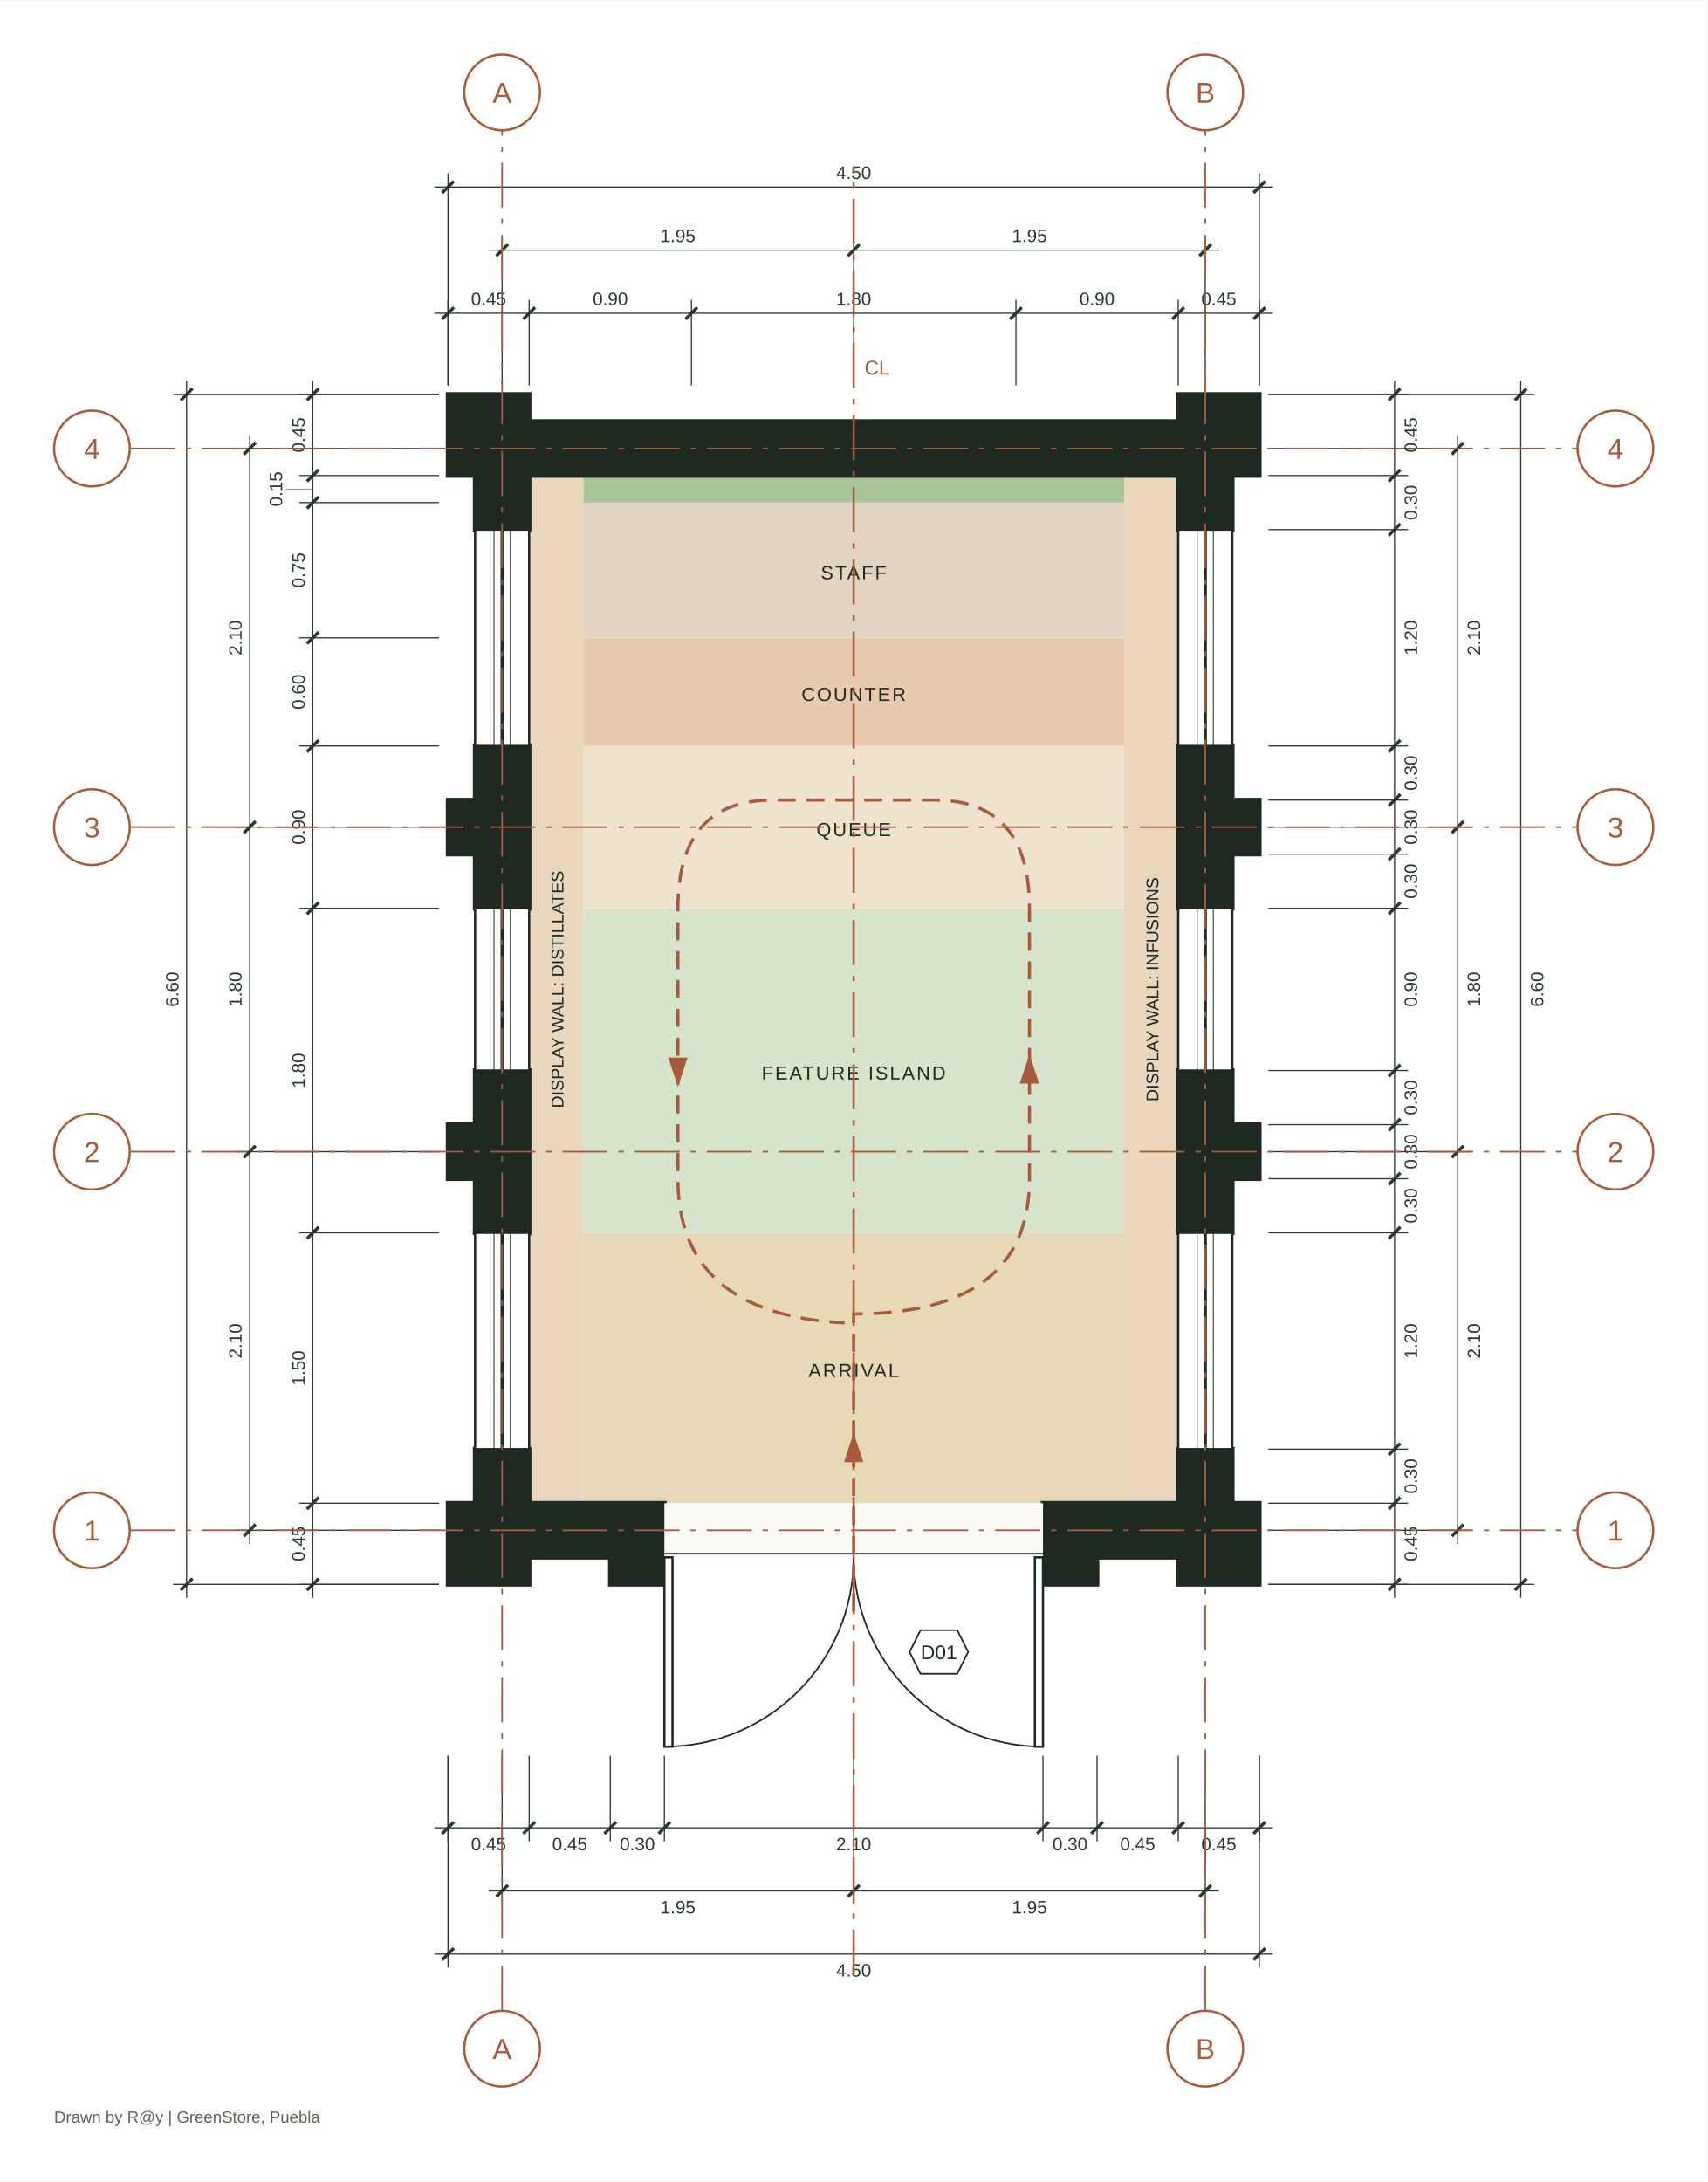
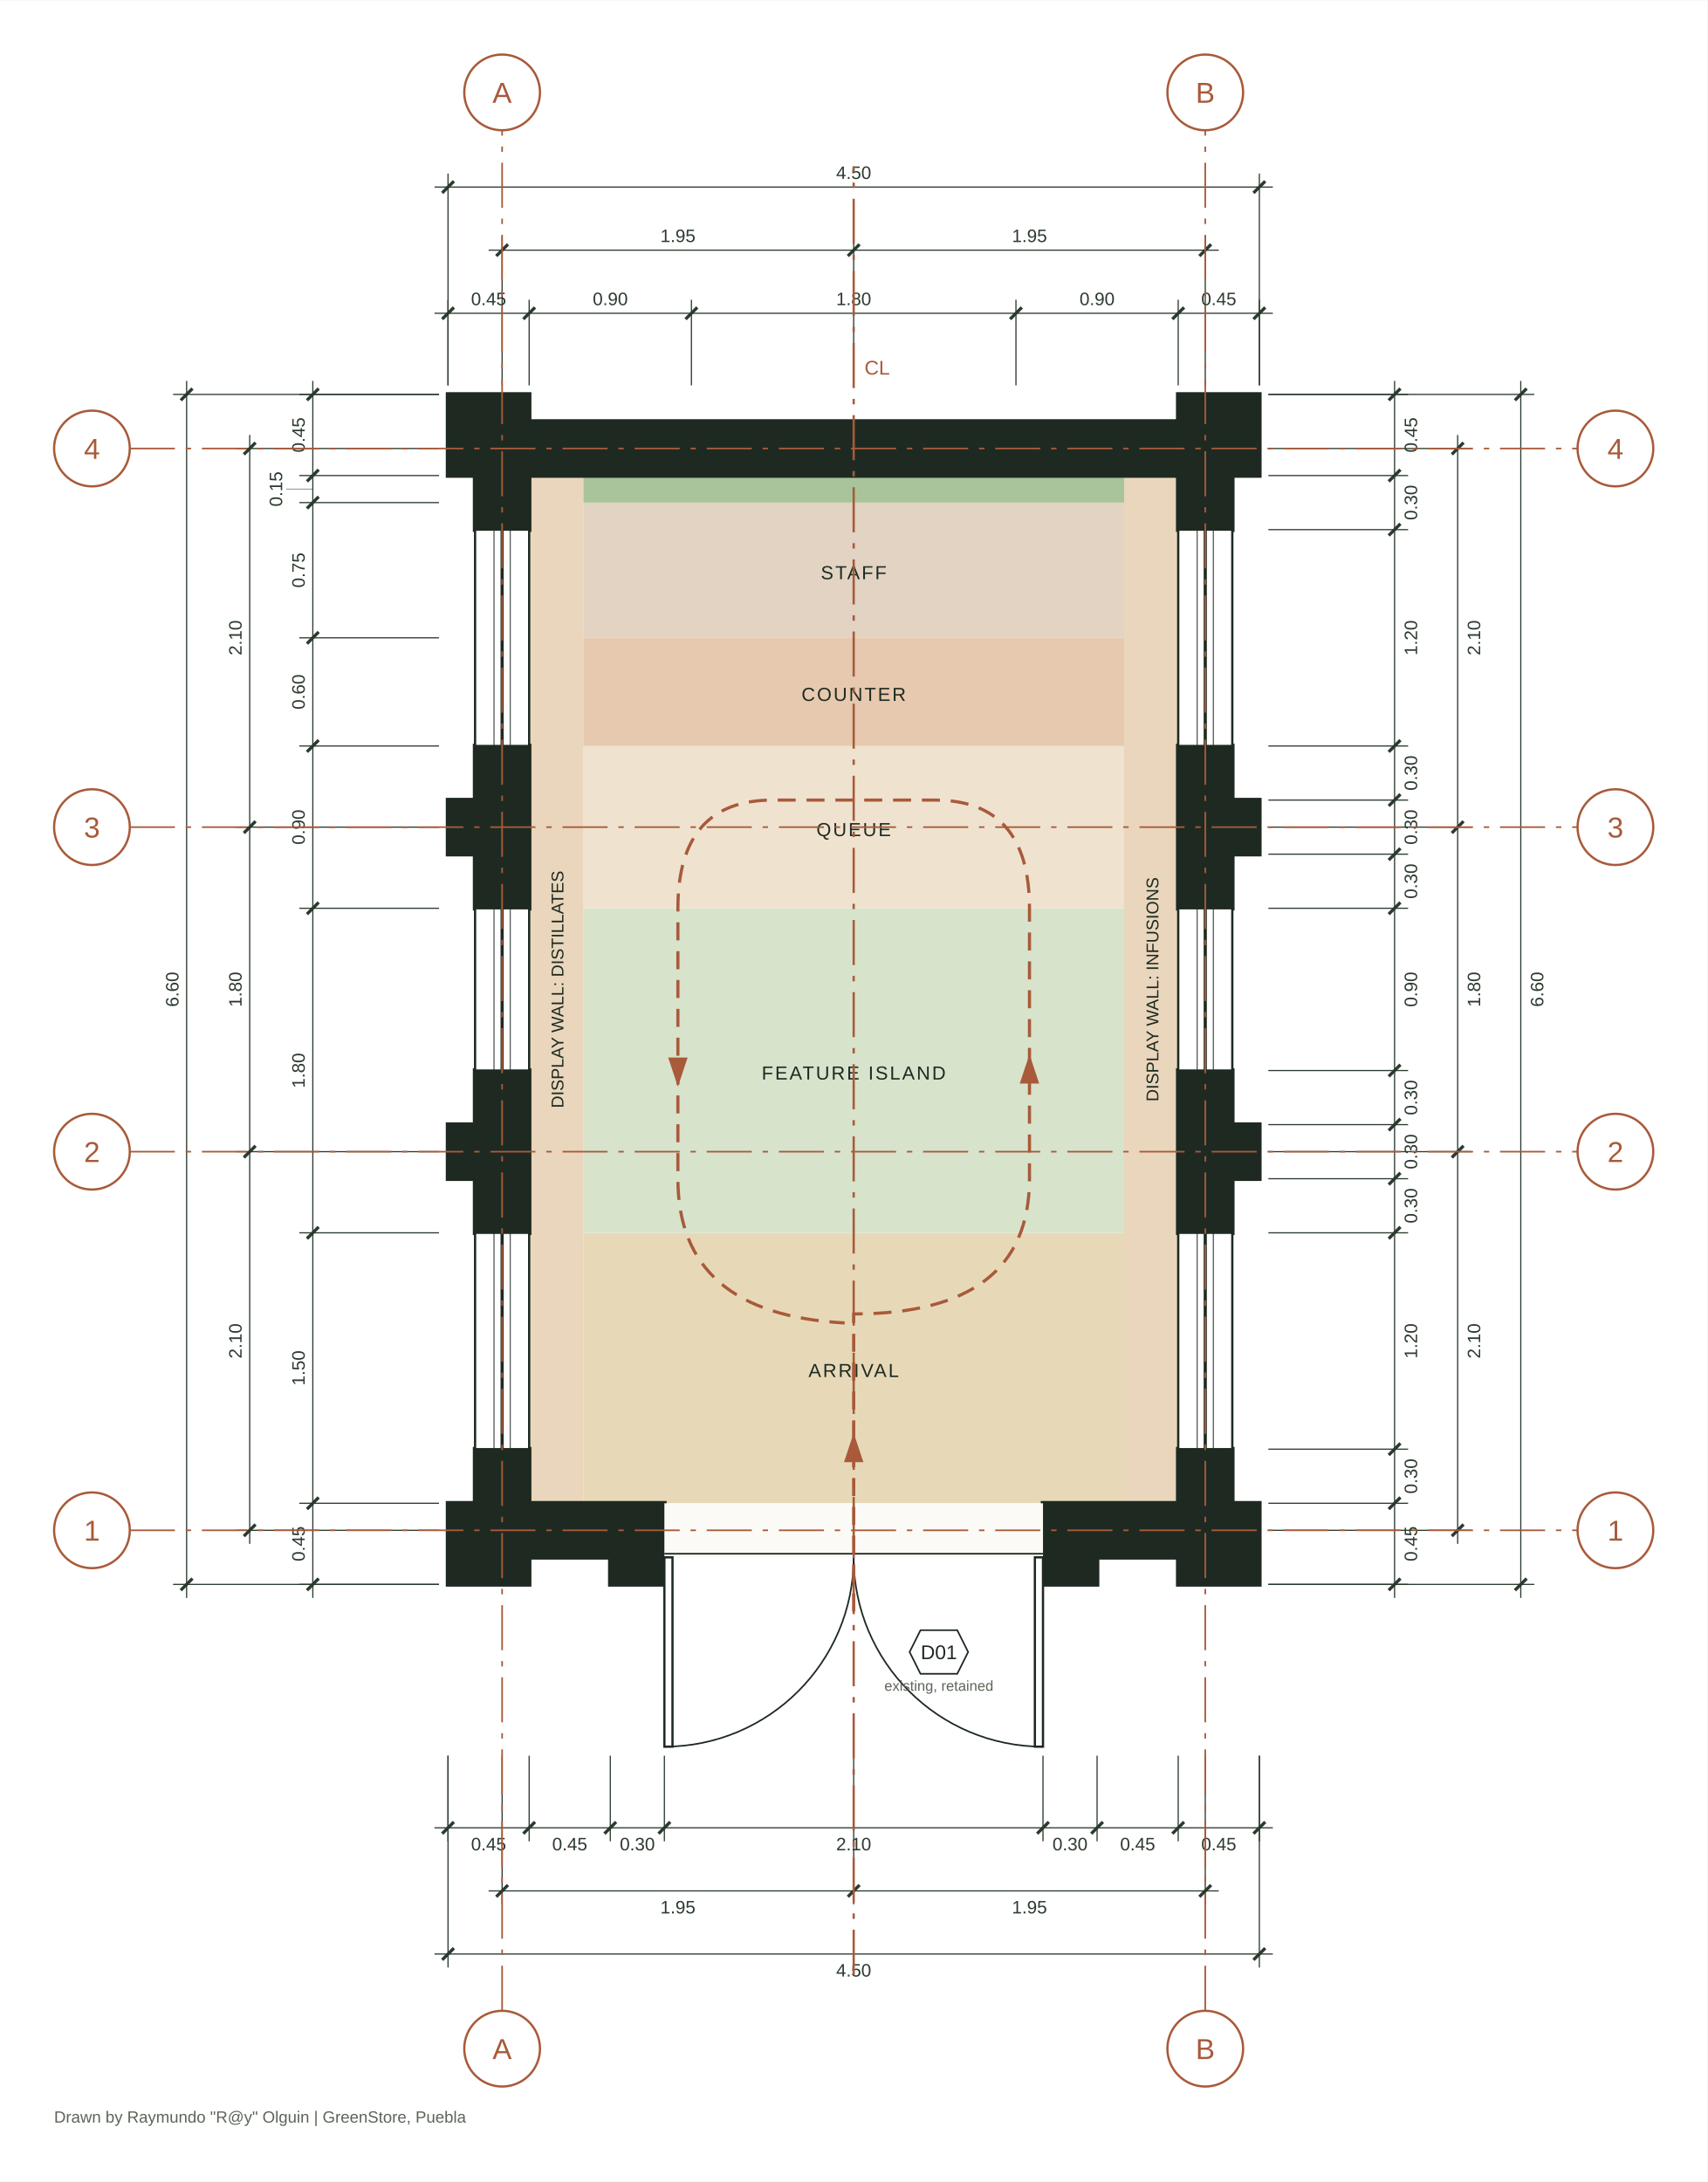
<svg xmlns="http://www.w3.org/2000/svg" viewBox="-2935 -8335 9470 12097" width="716" height="915" role="img" aria-label="Zoning and circulation plan on the dimensioned geometry: arrival, feature island, display walls, queue, counter, staff and living wall zones, with the visitor loop around the island, axes and three levels of dimensions">
  <defs>
    <style>
.cutfill{fill:#1E2A21;stroke:#1E2A21;stroke-width:25}
.cut{stroke:#1E2A21;stroke-width:35;stroke-dasharray:300 60 50 60;fill:none}
.heavy{stroke:#1E2A21;stroke-width:25;fill:none}
.med{stroke:#1E2A21;stroke-width:17.5;fill:none}
.thin{stroke:#1E2A21;stroke-width:9;fill:none}
.fine{stroke:#1E2A21;stroke-width:6.5;fill:none;opacity:.75}
.hidden{stroke:#1E2A21;stroke-width:9;fill:none;stroke-dasharray:60 60}
.solid{fill:#1E2A21;stroke:none}
.axis{stroke:#A85A3A;stroke-width:9;stroke-dasharray:250 60 30 60;fill:none}
.cl{stroke:#A85A3A;stroke-width:12.5;stroke-dasharray:250 60 30 60;fill:none}
.bubble{fill:#FFFFFF;stroke:#A85A3A;stroke-width:12.5}
.bubt{fill:#A85A3A;font-family:Jost, 'Helvetica Neue', Arial, sans-serif;paint-order:stroke;stroke:#FFFFFF;stroke-width:17.5}
.dim{stroke:#2B3A2E;stroke-width:6.5;fill:none}
.leader{stroke:#2B3A2E;stroke-width:4.5;fill:none;opacity:.6}
.tick{stroke:#2B3A2E;stroke-width:17.5}
.dimt{fill:#2B3A2E;font-family:Jost, 'Helvetica Neue', Arial, sans-serif;paint-order:stroke;stroke:#FFFFFF;stroke-width:25;stroke-linejoin:round}
.t{fill:#1E2A21;font-family:Jost, 'Helvetica Neue', Arial, sans-serif}
.sub{fill:#5B6458;font-family:Jost, 'Helvetica Neue', Arial, sans-serif}
.lvlt{fill:#1E2A21;font-family:Jost, 'Helvetica Neue', Arial, sans-serif;font-weight:500}
.lvll{fill:#5B6458;font-family:Jost, 'Helvetica Neue', Arial, sans-serif}
.lvltri{fill:#1E2A21}
.lvlbox{fill:#FFFFFF;stroke:#1E2A21;stroke-width:6.5}
.tagbox{fill:#FFFFFF;stroke:#1E2A21;stroke-width:9}
.tagt{fill:#1E2A21;font-family:Jost, 'Helvetica Neue', Arial, sans-serif;font-weight:500}
.floor{fill:#F3E7DA;stroke:none}
.tile{stroke:#E0CBB6;stroke-width:4.5;fill:none}
.grid600{stroke:#C79C7D;stroke-width:6.5;fill:none}
.wood{fill:#E9D6BC;stroke:#1E2A21;stroke-width:12.5}
.woodl{stroke:#B8936B;stroke-width:4.5;fill:none}
.stone{fill:#ECE8E0;stroke:#1E2A21;stroke-width:12.5}
.glass{fill:#E3EEF0;stroke:#1E2A21;stroke-width:6.5}
.green{fill:#6E8F5E;stroke:#4F6B43;stroke-width:6.5}
.greenl{fill:#C9D8BE;stroke:#4F6B43;stroke-width:9}
.soil{fill:#8B6A4E;stroke:none}
.earth{fill:url(#earth);stroke:none}
.white{fill:#FFFFFF;stroke:#1E2A21;stroke-width:12.5}
.paper{fill:#FBFAF6;stroke:none}
.water{stroke:#3F7FA8;stroke-width:17.5;fill:none}
.drip{stroke:#3F7FA8;stroke-width:17.5;fill:none;stroke-dasharray:17.5 60;stroke-linecap:round}
.drain{stroke:#8B5E3C;stroke-width:12.5;fill:none;stroke-dasharray:60 30}
.circuit{stroke:#55605A;stroke-width:6.5;fill:none;stroke-dasharray:30 30}
.light{fill:#F2D58C;stroke:#1E2A21;stroke-width:9}
.cove{stroke:#C9922E;stroke-width:25;fill:none}
.zone{stroke:none}
.path{fill:#E6DCCB;stroke:#B9A88E;stroke-width:6.5}
.plaza{fill:#E9C9AE;stroke:#B98E6C;stroke-width:6.5}
.bed{stroke:#4F6B43;stroke-width:9}
.canopy{fill:#6E8F5E;fill-opacity:.22;stroke:#4F6B43;stroke-width:9;stroke-dasharray:60 30}
</style>
    <pattern id="earth" patternUnits="userSpaceOnUse" width="75" height="75" patternTransform="rotate(45)">
      <line x1="0" y1="0" x2="0" y2="75" stroke="#8B6A4E" stroke-width="6" />
    </pattern>
  </defs>
  <rect x="-2935" y="-8335" width="9470" height="12097" fill="#FFFFFF" />
  <rect x="0" y="-5700" width="3600" height="5700" class="paper" />
  <rect x="300" y="-1500" width="3000" height="1500" class="zone" style="fill:#E7D9B8" />
  <rect x="300" y="-3300" width="3000" height="1800" class="zone" style="fill:#D8E3CC" />
  <rect x="300" y="-4200" width="3000" height="900" class="zone" style="fill:#EFE3CF" />
  <rect x="300" y="-4800" width="3000" height="600" class="zone" style="fill:#E6C9AE" />
  <rect x="300" y="-5550" width="3000" height="750" class="zone" style="fill:#E2D3C3" />
  <rect x="300" y="-5700" width="3000" height="150" class="zone" style="fill:#A9C49A" />
  <rect x="0" y="-5700" width="300" height="5700" class="zone" style="fill:#E9D6BC" />
  <rect x="3300" y="-5700" width="300" height="5700" class="zone" style="fill:#E9D6BC" />
  <rect x="-300" y="0" width="1050" height="300" class="cutfill" />
  <rect x="2850" y="0" width="1050" height="300" class="cutfill" />
  <rect x="-300" y="-6000" width="4200" height="300" class="cutfill" />
  <rect x="-300" y="-300" width="300" height="600" class="cutfill" />
  <rect x="-300" y="-2400" width="300" height="900" class="cutfill" />
  <rect x="-300" y="-4200" width="300" height="900" class="cutfill" />
  <rect x="-300" y="-6000" width="300" height="600" class="cutfill" />
  <rect x="-300" y="-1500" width="300" height="1200" class="white" />
  <line x1="-150" y1="-300" x2="-150" y2="-1500" class="med" />
  <line x1="-195" y1="-300" x2="-195" y2="-1500" class="fine" />
  <line x1="-105" y1="-300" x2="-105" y2="-1500" class="fine" />
  <rect x="-300" y="-3300" width="300" height="900" class="white" />
  <line x1="-150" y1="-2400" x2="-150" y2="-3300" class="med" />
  <line x1="-195" y1="-2400" x2="-195" y2="-3300" class="fine" />
  <line x1="-105" y1="-2400" x2="-105" y2="-3300" class="fine" />
  <rect x="-300" y="-5400" width="300" height="1200" class="white" />
  <line x1="-150" y1="-4200" x2="-150" y2="-5400" class="med" />
  <line x1="-195" y1="-4200" x2="-195" y2="-5400" class="fine" />
  <line x1="-105" y1="-4200" x2="-105" y2="-5400" class="fine" />
  <rect x="3600" y="-300" width="300" height="600" class="cutfill" />
  <rect x="3600" y="-2400" width="300" height="900" class="cutfill" />
  <rect x="3600" y="-4200" width="300" height="900" class="cutfill" />
  <rect x="3600" y="-6000" width="300" height="600" class="cutfill" />
  <rect x="3600" y="-1500" width="300" height="1200" class="white" />
  <line x1="3750" y1="-300" x2="3750" y2="-1500" class="med" />
  <line x1="3705" y1="-300" x2="3705" y2="-1500" class="fine" />
  <line x1="3795" y1="-300" x2="3795" y2="-1500" class="fine" />
  <rect x="3600" y="-3300" width="300" height="900" class="white" />
  <line x1="3750" y1="-2400" x2="3750" y2="-3300" class="med" />
  <line x1="3705" y1="-2400" x2="3705" y2="-3300" class="fine" />
  <line x1="3795" y1="-2400" x2="3795" y2="-3300" class="fine" />
  <rect x="3600" y="-5400" width="300" height="1200" class="white" />
  <line x1="3750" y1="-4200" x2="3750" y2="-5400" class="med" />
  <line x1="3705" y1="-4200" x2="3705" y2="-5400" class="fine" />
  <line x1="3795" y1="-4200" x2="3795" y2="-5400" class="fine" />
  <rect x="-450" y="0" width="450" height="450" class="cutfill" />
  <rect x="3600" y="0" width="450" height="450" class="cutfill" />
  <rect x="-450" y="-6150" width="450" height="450" class="cutfill" />
  <rect x="3600" y="-6150" width="450" height="450" class="cutfill" />
  <rect x="-450" y="-2100" width="150" height="300" class="cutfill" />
  <rect x="3900" y="-2100" width="150" height="300" class="cutfill" />
  <rect x="-450" y="-3900" width="150" height="300" class="cutfill" />
  <rect x="3900" y="-3900" width="150" height="300" class="cutfill" />
  <rect x="450" y="300" width="300" height="150" class="cutfill" />
  <rect x="2850" y="300" width="300" height="150" class="cutfill" />
  <line x1="900" y1="-5850" x2="2700" y2="-5850" class="hidden" />
  <rect x="750" y="0" width="2100" height="300" class="paper" />
  <line x1="750" y1="280" x2="2850" y2="280" class="thin" />
  <rect x="750" y="300" width="45" height="1050" class="white" />
  <path d="M1800,300 A1050 1050 0 0 1 750,1350" class="thin" />
  <rect x="2805" y="300" width="45" height="1050" class="white" />
  <path d="M1800,300 A1050 1050 0 0 0 2850,1350" class="thin" />
  <polygon points="2110.1,825 2170.6,704 2374.4,704 2434.9,825 2374.4,946 2170.6,946" class="tagbox" />
  <text x="2272.5" y="864.6" text-anchor="middle" class="tagt" style="font-size:110px">D01</text>
+   <text x="2272.5" y="1040" text-anchor="middle" class="sub" style="font-size:80px">existing, retained</text>
  <text x="1800" y="-700" text-anchor="middle" class="t" style="font-size:105px;font-weight:500;letter-spacing:10px">ARRIVAL</text>
  <text x="1800" y="-2350" text-anchor="middle" class="t" style="font-size:105px;font-weight:500;letter-spacing:10px">FEATURE ISLAND</text>
  <text x="1800" y="-3700" text-anchor="middle" class="t" style="font-size:105px;font-weight:500;letter-spacing:10px">QUEUE</text>
  <text x="1800" y="-4450" text-anchor="middle" class="t" style="font-size:105px;font-weight:500;letter-spacing:10px">COUNTER</text>
  <text x="1800" y="-5125" text-anchor="middle" class="t" style="font-size:105px;font-weight:500;letter-spacing:10px">STAFF</text>
  <text x="190" y="-2850" text-anchor="middle" class="t" style="font-size:95px;font-weight:500" transform="rotate(-90 190 -2850)">DISPLAY WALL: DISTILLATES</text>
  <text x="3490" y="-2850" text-anchor="middle" class="t" style="font-size:95px;font-weight:500" transform="rotate(-90 3490 -2850)">DISPLAY WALL: INFUSIONS</text>
  <path d="M1800,600 L1800,-1050 Q2775,-1050 2775,-1800 L2775,-3300 Q2775,-3900 2250,-3900 L1350,-3900 Q825,-3900 825,-3300 L825,-1800 Q825,-1050 1750,-1000" class="water" style="stroke:#A85A3A;stroke-dasharray:100 60" />
  <polygon points="2775,-2490 2721.1,-2327.9 2828.9,-2327.9" class="solid" style="fill:#A85A3A" />
  <polygon points="825,-2310 878.9,-2472.1 771.1,-2472.1" class="solid" style="fill:#A85A3A" />
  <polygon points="1800,-390 1746.1,-227.9 1853.9,-227.9" class="solid" style="fill:#A85A3A" />
  <line x1="-525" y1="1800" x2="4125" y2="1800" class="dim" />
  <line x1="-450" y1="1400" x2="-450" y2="1875" class="dim" />
  <line x1="-482.5" y1="1832.5" x2="-417.5" y2="1767.5" class="tick" />
  <line x1="0" y1="1400" x2="0" y2="1875" class="dim" />
  <line x1="-32.5" y1="1832.5" x2="32.5" y2="1767.5" class="tick" />
  <line x1="450" y1="1400" x2="450" y2="1875" class="dim" />
  <line x1="417.5" y1="1832.5" x2="482.5" y2="1767.5" class="tick" />
  <line x1="750" y1="1400" x2="750" y2="1875" class="dim" />
  <line x1="717.5" y1="1832.5" x2="782.5" y2="1767.5" class="tick" />
  <line x1="2850" y1="1400" x2="2850" y2="1875" class="dim" />
  <line x1="2817.5" y1="1832.5" x2="2882.5" y2="1767.5" class="tick" />
  <line x1="3150" y1="1400" x2="3150" y2="1875" class="dim" />
  <line x1="3117.5" y1="1832.5" x2="3182.5" y2="1767.5" class="tick" />
  <line x1="3600" y1="1400" x2="3600" y2="1875" class="dim" />
  <line x1="3567.5" y1="1832.5" x2="3632.5" y2="1767.5" class="tick" />
  <line x1="4050" y1="1400" x2="4050" y2="1875" class="dim" />
  <line x1="4017.5" y1="1832.5" x2="4082.5" y2="1767.5" class="tick" />
  <text x="-225" y="1925" text-anchor="middle" class="dimt" style="font-size:100px">0.45</text>
  <text x="225" y="1925" text-anchor="middle" class="dimt" style="font-size:100px">0.45</text>
  <text x="600" y="1925" text-anchor="middle" class="dimt" style="font-size:100px">0.30</text>
  <text x="1800" y="1925" text-anchor="middle" class="dimt" style="font-size:100px">2.10</text>
  <text x="3000" y="1925" text-anchor="middle" class="dimt" style="font-size:100px">0.30</text>
  <text x="3375" y="1925" text-anchor="middle" class="dimt" style="font-size:100px">0.45</text>
  <text x="3825" y="1925" text-anchor="middle" class="dimt" style="font-size:100px">0.45</text>
  <line x1="-225" y1="2150" x2="3825" y2="2150" class="dim" />
  <line x1="-150" y1="1400" x2="-150" y2="2225" class="dim" />
  <line x1="-182.5" y1="2182.5" x2="-117.5" y2="2117.5" class="tick" />
  <line x1="1800" y1="1400" x2="1800" y2="2225" class="dim" />
  <line x1="1767.5" y1="2182.5" x2="1832.5" y2="2117.5" class="tick" />
  <line x1="3750" y1="1400" x2="3750" y2="2225" class="dim" />
  <line x1="3717.5" y1="2182.5" x2="3782.5" y2="2117.5" class="tick" />
  <text x="825" y="2275" text-anchor="middle" class="dimt" style="font-size:100px">1.95</text>
  <text x="2775" y="2275" text-anchor="middle" class="dimt" style="font-size:100px">1.95</text>
  <line x1="-525" y1="2500" x2="4125" y2="2500" class="dim" />
  <line x1="-450" y1="1400" x2="-450" y2="2575" class="dim" />
  <line x1="-482.5" y1="2532.5" x2="-417.5" y2="2467.5" class="tick" />
  <line x1="4050" y1="1400" x2="4050" y2="2575" class="dim" />
  <line x1="4017.5" y1="2532.5" x2="4082.5" y2="2467.5" class="tick" />
  <text x="1800" y="2625" text-anchor="middle" class="dimt" style="font-size:100px">4.50</text>
  <line x1="-525" y1="-6600" x2="4125" y2="-6600" class="dim" />
  <line x1="-450" y1="-6200" x2="-450" y2="-6675" class="dim" />
  <line x1="-482.5" y1="-6567.5" x2="-417.5" y2="-6632.5" class="tick" />
  <line x1="0" y1="-6200" x2="0" y2="-6675" class="dim" />
  <line x1="-32.5" y1="-6567.5" x2="32.5" y2="-6632.5" class="tick" />
  <line x1="900" y1="-6200" x2="900" y2="-6675" class="dim" />
  <line x1="867.5" y1="-6567.5" x2="932.5" y2="-6632.5" class="tick" />
  <line x1="2700" y1="-6200" x2="2700" y2="-6675" class="dim" />
  <line x1="2667.5" y1="-6567.5" x2="2732.5" y2="-6632.5" class="tick" />
  <line x1="3600" y1="-6200" x2="3600" y2="-6675" class="dim" />
  <line x1="3567.5" y1="-6567.5" x2="3632.5" y2="-6632.5" class="tick" />
  <line x1="4050" y1="-6200" x2="4050" y2="-6675" class="dim" />
  <line x1="4017.5" y1="-6567.5" x2="4082.5" y2="-6632.5" class="tick" />
  <text x="-225" y="-6645" text-anchor="middle" class="dimt" style="font-size:100px">0.45</text>
  <text x="450" y="-6645" text-anchor="middle" class="dimt" style="font-size:100px">0.90</text>
  <text x="1800" y="-6645" text-anchor="middle" class="dimt" style="font-size:100px">1.80</text>
  <text x="3150" y="-6645" text-anchor="middle" class="dimt" style="font-size:100px">0.90</text>
  <text x="3825" y="-6645" text-anchor="middle" class="dimt" style="font-size:100px">0.45</text>
  <line x1="-225" y1="-6950" x2="3825" y2="-6950" class="dim" />
  <line x1="-150" y1="-6200" x2="-150" y2="-7025" class="dim" />
  <line x1="-182.5" y1="-6917.5" x2="-117.5" y2="-6982.5" class="tick" />
  <line x1="1800" y1="-6200" x2="1800" y2="-7025" class="dim" />
  <line x1="1767.5" y1="-6917.5" x2="1832.5" y2="-6982.5" class="tick" />
  <line x1="3750" y1="-6200" x2="3750" y2="-7025" class="dim" />
  <line x1="3717.5" y1="-6917.5" x2="3782.5" y2="-6982.5" class="tick" />
  <text x="825" y="-6995" text-anchor="middle" class="dimt" style="font-size:100px">1.95</text>
  <text x="2775" y="-6995" text-anchor="middle" class="dimt" style="font-size:100px">1.95</text>
  <line x1="-525" y1="-7300" x2="4125" y2="-7300" class="dim" />
  <line x1="-450" y1="-6200" x2="-450" y2="-7375" class="dim" />
  <line x1="-482.5" y1="-7267.5" x2="-417.5" y2="-7332.5" class="tick" />
  <line x1="4050" y1="-6200" x2="4050" y2="-7375" class="dim" />
  <line x1="4017.5" y1="-7267.5" x2="4082.5" y2="-7332.5" class="tick" />
  <text x="1800" y="-7345" text-anchor="middle" class="dimt" style="font-size:100px">4.50</text>
  <line x1="-1200" y1="525" x2="-1200" y2="-6225" class="dim" />
  <line x1="-500" y1="450" x2="-1275" y2="450" class="dim" />
  <line x1="-1232.5" y1="482.5" x2="-1167.5" y2="417.5" class="tick" />
  <line x1="-500" y1="0" x2="-1275" y2="0" class="dim" />
  <line x1="-1232.5" y1="32.5" x2="-1167.5" y2="-32.5" class="tick" />
  <line x1="-500" y1="-1500" x2="-1275" y2="-1500" class="dim" />
  <line x1="-1232.5" y1="-1467.5" x2="-1167.5" y2="-1532.5" class="tick" />
  <line x1="-500" y1="-3300" x2="-1275" y2="-3300" class="dim" />
  <line x1="-1232.5" y1="-3267.5" x2="-1167.5" y2="-3332.5" class="tick" />
  <line x1="-500" y1="-4200" x2="-1275" y2="-4200" class="dim" />
  <line x1="-1232.5" y1="-4167.5" x2="-1167.5" y2="-4232.5" class="tick" />
  <line x1="-500" y1="-4800" x2="-1275" y2="-4800" class="dim" />
  <line x1="-1232.5" y1="-4767.5" x2="-1167.5" y2="-4832.5" class="tick" />
  <line x1="-500" y1="-5550" x2="-1275" y2="-5550" class="dim" />
  <line x1="-1232.5" y1="-5517.5" x2="-1167.5" y2="-5582.5" class="tick" />
  <line x1="-500" y1="-5700" x2="-1275" y2="-5700" class="dim" />
  <line x1="-1232.5" y1="-5667.5" x2="-1167.5" y2="-5732.5" class="tick" />
  <line x1="-500" y1="-6150" x2="-1275" y2="-6150" class="dim" />
  <line x1="-1232.5" y1="-6117.5" x2="-1167.5" y2="-6182.5" class="tick" />
  <text x="-1245" y="225" text-anchor="middle" class="dimt" style="font-size:100px" transform="rotate(-90 -1245 225)">0.45</text>
  <text x="-1245" y="-750" text-anchor="middle" class="dimt" style="font-size:100px" transform="rotate(-90 -1245 -750)">1.50</text>
  <text x="-1245" y="-2400" text-anchor="middle" class="dimt" style="font-size:100px" transform="rotate(-90 -1245 -2400)">1.80</text>
  <text x="-1245" y="-3750" text-anchor="middle" class="dimt" style="font-size:100px" transform="rotate(-90 -1245 -3750)">0.90</text>
  <text x="-1245" y="-4500" text-anchor="middle" class="dimt" style="font-size:100px" transform="rotate(-90 -1245 -4500)">0.60</text>
  <text x="-1245" y="-5175" text-anchor="middle" class="dimt" style="font-size:100px" transform="rotate(-90 -1245 -5175)">0.75</text>
  <text x="-1370" y="-5625" text-anchor="middle" class="dimt" style="font-size:100px" transform="rotate(-90 -1370 -5625)">0.15</text>
  <line x1="-1200" y1="-5625" x2="-1347.5" y2="-5625" class="leader" />
  <text x="-1245" y="-5925" text-anchor="middle" class="dimt" style="font-size:100px" transform="rotate(-90 -1245 -5925)">0.45</text>
  <line x1="-1550" y1="225" x2="-1550" y2="-5925" class="dim" />
  <line x1="-500" y1="150" x2="-1625" y2="150" class="dim" />
  <line x1="-1582.5" y1="182.5" x2="-1517.5" y2="117.5" class="tick" />
  <line x1="-500" y1="-1950" x2="-1625" y2="-1950" class="dim" />
  <line x1="-1582.5" y1="-1917.5" x2="-1517.5" y2="-1982.5" class="tick" />
  <line x1="-500" y1="-3750" x2="-1625" y2="-3750" class="dim" />
  <line x1="-1582.5" y1="-3717.5" x2="-1517.5" y2="-3782.5" class="tick" />
  <line x1="-500" y1="-5850" x2="-1625" y2="-5850" class="dim" />
  <line x1="-1582.5" y1="-5817.5" x2="-1517.5" y2="-5882.5" class="tick" />
  <text x="-1595" y="-900" text-anchor="middle" class="dimt" style="font-size:100px" transform="rotate(-90 -1595 -900)">2.10</text>
  <text x="-1595" y="-2850" text-anchor="middle" class="dimt" style="font-size:100px" transform="rotate(-90 -1595 -2850)">1.80</text>
  <text x="-1595" y="-4800" text-anchor="middle" class="dimt" style="font-size:100px" transform="rotate(-90 -1595 -4800)">2.10</text>
  <line x1="-1900" y1="525" x2="-1900" y2="-6225" class="dim" />
  <line x1="-500" y1="450" x2="-1975" y2="450" class="dim" />
  <line x1="-1932.5" y1="482.5" x2="-1867.5" y2="417.5" class="tick" />
  <line x1="-500" y1="-6150" x2="-1975" y2="-6150" class="dim" />
  <line x1="-1932.5" y1="-6117.5" x2="-1867.5" y2="-6182.5" class="tick" />
  <text x="-1945" y="-2850" text-anchor="middle" class="dimt" style="font-size:100px" transform="rotate(-90 -1945 -2850)">6.60</text>
  <line x1="4800" y1="525" x2="4800" y2="-6225" class="dim" />
  <line x1="4100" y1="450" x2="4875" y2="450" class="dim" />
  <line x1="4767.5" y1="482.5" x2="4832.5" y2="417.5" class="tick" />
  <line x1="4100" y1="0" x2="4875" y2="0" class="dim" />
  <line x1="4767.5" y1="32.5" x2="4832.5" y2="-32.5" class="tick" />
  <line x1="4100" y1="-300" x2="4875" y2="-300" class="dim" />
  <line x1="4767.5" y1="-267.5" x2="4832.5" y2="-332.5" class="tick" />
  <line x1="4100" y1="-1500" x2="4875" y2="-1500" class="dim" />
  <line x1="4767.5" y1="-1467.5" x2="4832.5" y2="-1532.5" class="tick" />
  <line x1="4100" y1="-1800" x2="4875" y2="-1800" class="dim" />
  <line x1="4767.5" y1="-1767.5" x2="4832.5" y2="-1832.5" class="tick" />
  <line x1="4100" y1="-2100" x2="4875" y2="-2100" class="dim" />
  <line x1="4767.5" y1="-2067.5" x2="4832.5" y2="-2132.5" class="tick" />
  <line x1="4100" y1="-2400" x2="4875" y2="-2400" class="dim" />
  <line x1="4767.5" y1="-2367.5" x2="4832.5" y2="-2432.5" class="tick" />
  <line x1="4100" y1="-3300" x2="4875" y2="-3300" class="dim" />
  <line x1="4767.5" y1="-3267.5" x2="4832.5" y2="-3332.5" class="tick" />
  <line x1="4100" y1="-3600" x2="4875" y2="-3600" class="dim" />
  <line x1="4767.5" y1="-3567.5" x2="4832.5" y2="-3632.5" class="tick" />
  <line x1="4100" y1="-3900" x2="4875" y2="-3900" class="dim" />
  <line x1="4767.5" y1="-3867.5" x2="4832.5" y2="-3932.5" class="tick" />
  <line x1="4100" y1="-4200" x2="4875" y2="-4200" class="dim" />
  <line x1="4767.5" y1="-4167.5" x2="4832.5" y2="-4232.5" class="tick" />
  <line x1="4100" y1="-5400" x2="4875" y2="-5400" class="dim" />
  <line x1="4767.5" y1="-5367.5" x2="4832.5" y2="-5432.5" class="tick" />
  <line x1="4100" y1="-5700" x2="4875" y2="-5700" class="dim" />
  <line x1="4767.5" y1="-5667.5" x2="4832.5" y2="-5732.5" class="tick" />
  <line x1="4100" y1="-6150" x2="4875" y2="-6150" class="dim" />
  <line x1="4767.5" y1="-6117.5" x2="4832.5" y2="-6182.5" class="tick" />
  <text x="4925" y="225" text-anchor="middle" class="dimt" style="font-size:100px" transform="rotate(-90 4925 225)">0.45</text>
  <text x="4925" y="-150" text-anchor="middle" class="dimt" style="font-size:100px" transform="rotate(-90 4925 -150)">0.30</text>
  <text x="4925" y="-900" text-anchor="middle" class="dimt" style="font-size:100px" transform="rotate(-90 4925 -900)">1.20</text>
  <text x="4925" y="-1650" text-anchor="middle" class="dimt" style="font-size:100px" transform="rotate(-90 4925 -1650)">0.30</text>
  <text x="4925" y="-1950" text-anchor="middle" class="dimt" style="font-size:100px" transform="rotate(-90 4925 -1950)">0.30</text>
  <text x="4925" y="-2250" text-anchor="middle" class="dimt" style="font-size:100px" transform="rotate(-90 4925 -2250)">0.30</text>
  <text x="4925" y="-2850" text-anchor="middle" class="dimt" style="font-size:100px" transform="rotate(-90 4925 -2850)">0.90</text>
  <text x="4925" y="-3450" text-anchor="middle" class="dimt" style="font-size:100px" transform="rotate(-90 4925 -3450)">0.30</text>
  <text x="4925" y="-3750" text-anchor="middle" class="dimt" style="font-size:100px" transform="rotate(-90 4925 -3750)">0.30</text>
  <text x="4925" y="-4050" text-anchor="middle" class="dimt" style="font-size:100px" transform="rotate(-90 4925 -4050)">0.30</text>
  <text x="4925" y="-4800" text-anchor="middle" class="dimt" style="font-size:100px" transform="rotate(-90 4925 -4800)">1.20</text>
  <text x="4925" y="-5550" text-anchor="middle" class="dimt" style="font-size:100px" transform="rotate(-90 4925 -5550)">0.30</text>
  <text x="4925" y="-5925" text-anchor="middle" class="dimt" style="font-size:100px" transform="rotate(-90 4925 -5925)">0.45</text>
  <line x1="5150" y1="225" x2="5150" y2="-5925" class="dim" />
  <line x1="4100" y1="150" x2="5225" y2="150" class="dim" />
  <line x1="5117.5" y1="182.5" x2="5182.5" y2="117.5" class="tick" />
  <line x1="4100" y1="-1950" x2="5225" y2="-1950" class="dim" />
  <line x1="5117.5" y1="-1917.5" x2="5182.5" y2="-1982.5" class="tick" />
  <line x1="4100" y1="-3750" x2="5225" y2="-3750" class="dim" />
  <line x1="5117.5" y1="-3717.5" x2="5182.5" y2="-3782.5" class="tick" />
  <line x1="4100" y1="-5850" x2="5225" y2="-5850" class="dim" />
  <line x1="5117.5" y1="-5817.5" x2="5182.5" y2="-5882.5" class="tick" />
  <text x="5275" y="-900" text-anchor="middle" class="dimt" style="font-size:100px" transform="rotate(-90 5275 -900)">2.10</text>
  <text x="5275" y="-2850" text-anchor="middle" class="dimt" style="font-size:100px" transform="rotate(-90 5275 -2850)">1.80</text>
  <text x="5275" y="-4800" text-anchor="middle" class="dimt" style="font-size:100px" transform="rotate(-90 5275 -4800)">2.10</text>
  <line x1="5500" y1="525" x2="5500" y2="-6225" class="dim" />
  <line x1="4100" y1="450" x2="5575" y2="450" class="dim" />
  <line x1="5467.5" y1="482.5" x2="5532.5" y2="417.5" class="tick" />
  <line x1="4100" y1="-6150" x2="5575" y2="-6150" class="dim" />
  <line x1="5467.5" y1="-6117.5" x2="5532.5" y2="-6182.5" class="tick" />
  <text x="5625" y="-2850" text-anchor="middle" class="dimt" style="font-size:100px" transform="rotate(-90 5625 -2850)">6.60</text>
  <line x1="-150" y1="2815" x2="-150" y2="-7615" class="axis" />
  <circle cx="-150" cy="3025" r="210" class="bubble" />
  <text x="-150" y="3082.6" text-anchor="middle" class="bubt" style="font-size:160px;font-weight:500">A</text>
  <circle cx="-150" cy="-7825" r="210" class="bubble" />
  <text x="-150" y="-7767.4" text-anchor="middle" class="bubt" style="font-size:160px;font-weight:500">A</text>
  <line x1="3750" y1="2815" x2="3750" y2="-7615" class="axis" />
  <circle cx="3750" cy="3025" r="210" class="bubble" />
  <text x="3750" y="3082.6" text-anchor="middle" class="bubt" style="font-size:160px;font-weight:500">B</text>
  <circle cx="3750" cy="-7825" r="210" class="bubble" />
  <text x="3750" y="-7767.4" text-anchor="middle" class="bubt" style="font-size:160px;font-weight:500">B</text>
  <line x1="-2215" y1="150" x2="5815" y2="150" class="axis" />
  <circle cx="-2425" cy="150" r="210" class="bubble" />
  <text x="-2425" y="207.6" text-anchor="middle" class="bubt" style="font-size:160px;font-weight:500">1</text>
  <circle cx="6025" cy="150" r="210" class="bubble" />
  <text x="6025" y="207.6" text-anchor="middle" class="bubt" style="font-size:160px;font-weight:500">1</text>
  <line x1="-2215" y1="-1950" x2="5815" y2="-1950" class="axis" />
  <circle cx="-2425" cy="-1950" r="210" class="bubble" />
  <text x="-2425" y="-1892.4" text-anchor="middle" class="bubt" style="font-size:160px;font-weight:500">2</text>
  <circle cx="6025" cy="-1950" r="210" class="bubble" />
  <text x="6025" y="-1892.4" text-anchor="middle" class="bubt" style="font-size:160px;font-weight:500">2</text>
  <line x1="-2215" y1="-3750" x2="5815" y2="-3750" class="axis" />
  <circle cx="-2425" cy="-3750" r="210" class="bubble" />
  <text x="-2425" y="-3692.4" text-anchor="middle" class="bubt" style="font-size:160px;font-weight:500">3</text>
  <circle cx="6025" cy="-3750" r="210" class="bubble" />
  <text x="6025" y="-3692.4" text-anchor="middle" class="bubt" style="font-size:160px;font-weight:500">3</text>
  <line x1="-2215" y1="-5850" x2="5815" y2="-5850" class="axis" />
  <circle cx="-2425" cy="-5850" r="210" class="bubble" />
  <text x="-2425" y="-5792.4" text-anchor="middle" class="bubt" style="font-size:160px;font-weight:500">4</text>
  <circle cx="6025" cy="-5850" r="210" class="bubble" />
  <text x="6025" y="-5792.4" text-anchor="middle" class="bubt" style="font-size:160px;font-weight:500">4</text>
  <line x1="1800" y1="2615" x2="1800" y2="-7415" class="cl" />
  <text x="1860" y="-6260" text-anchor="start" class="bubt" style="font-size:110px;font-weight:500">CL</text>
-   <text x="-2635" y="3435" text-anchor="start" class="sub" style="font-size:90px">Drawn by R@y  |  GreenStore, Puebla</text>
+   <text x="-2635" y="3435" text-anchor="start" class="sub" style="font-size:90px">Drawn by Raymundo "R@y" Olguin  |  GreenStore, Puebla</text>
</svg>
